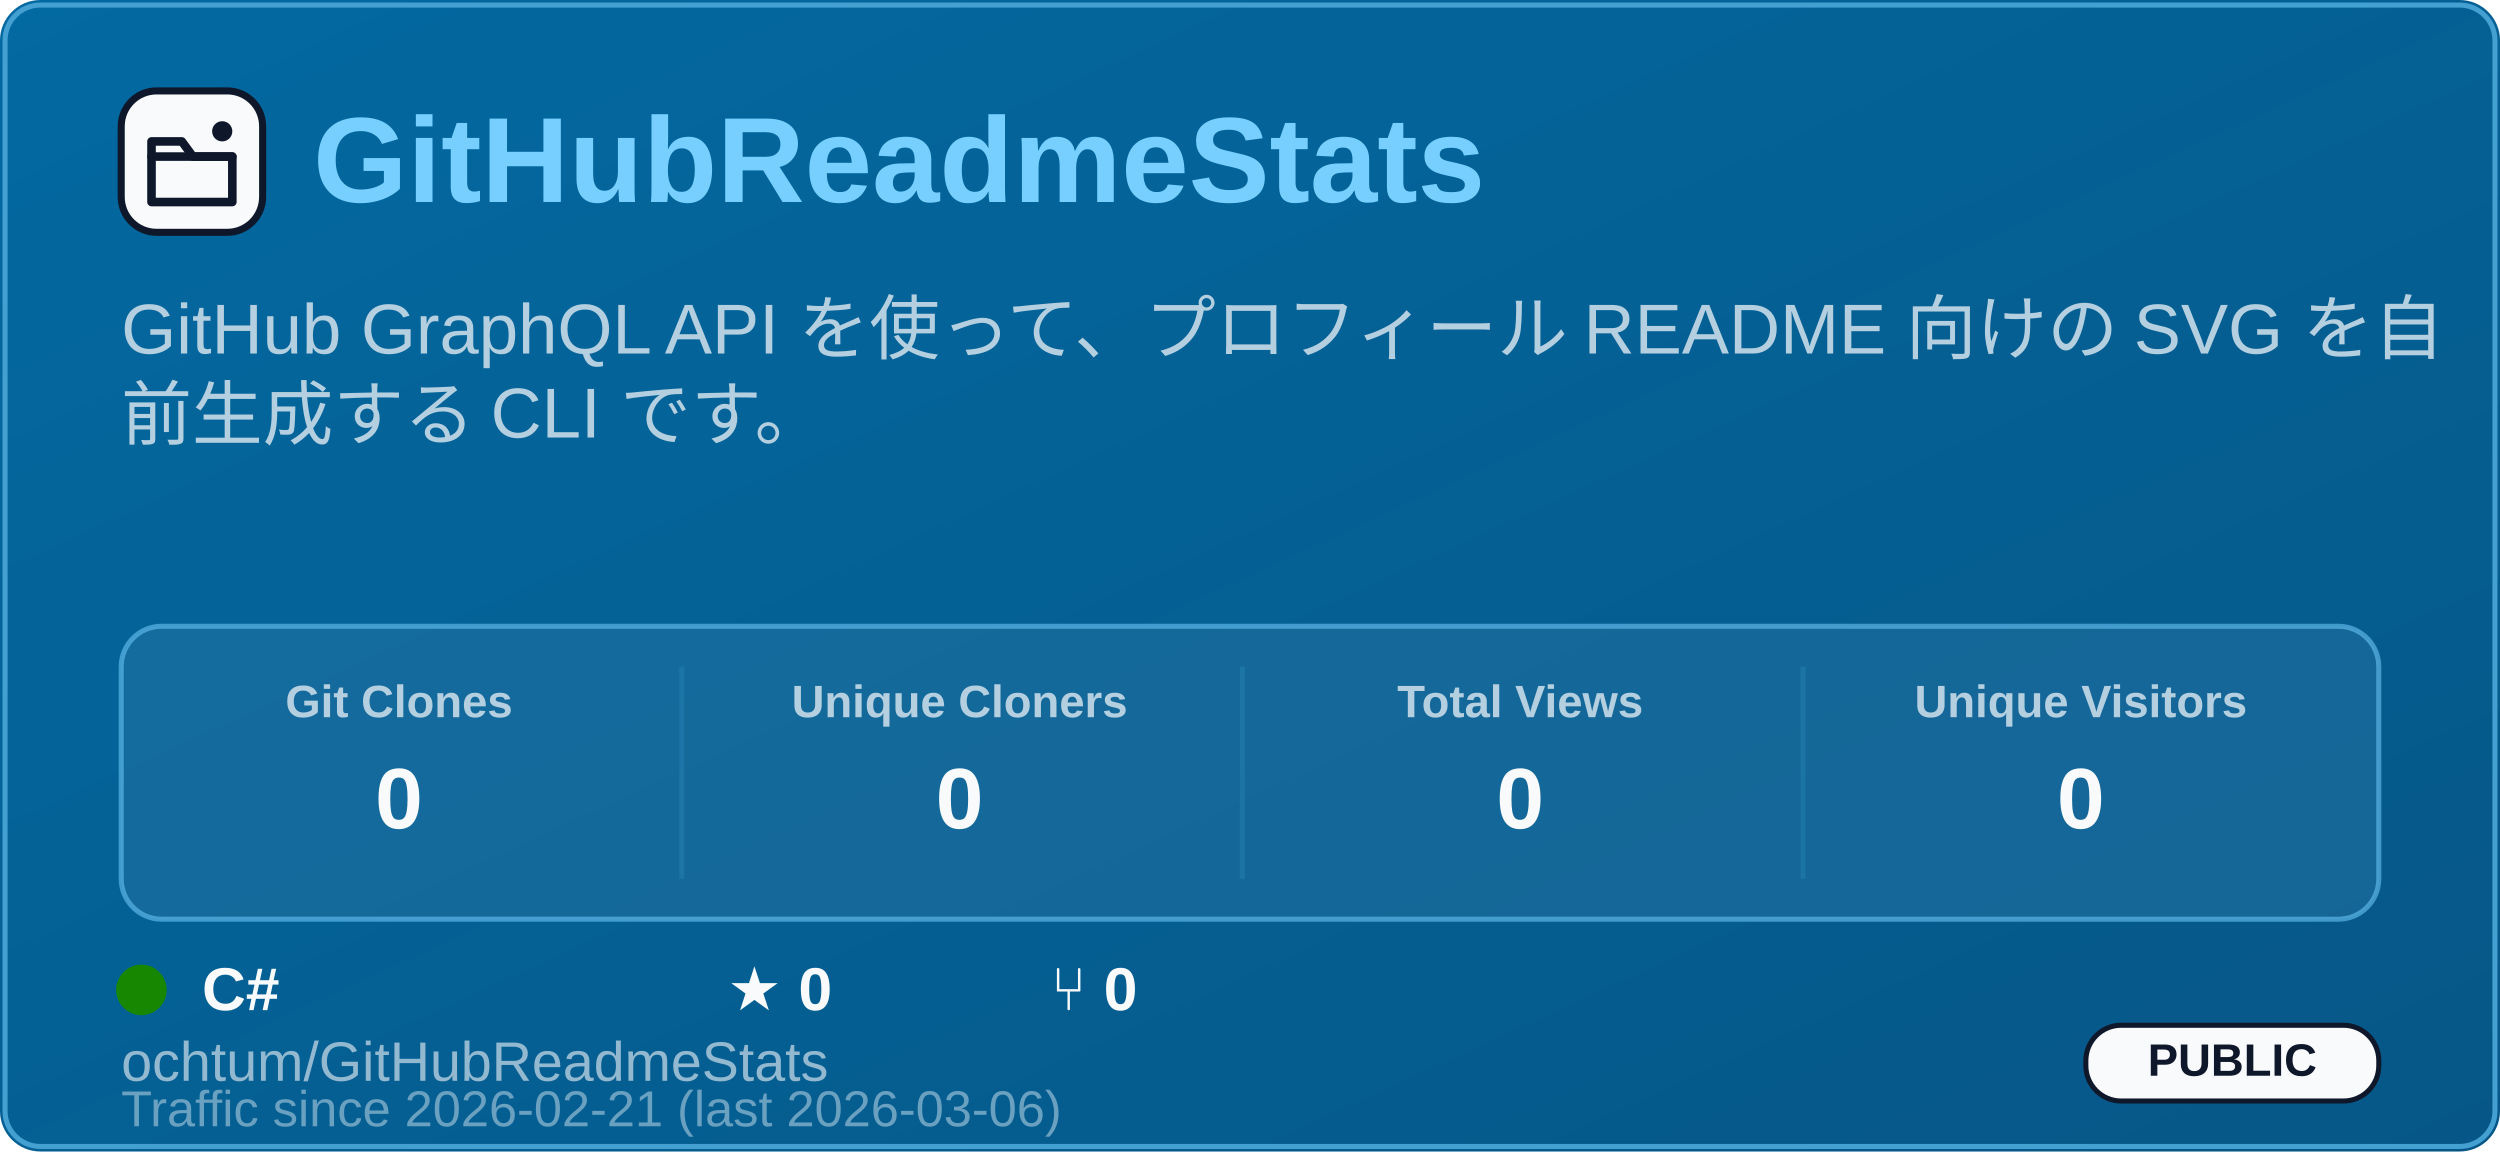
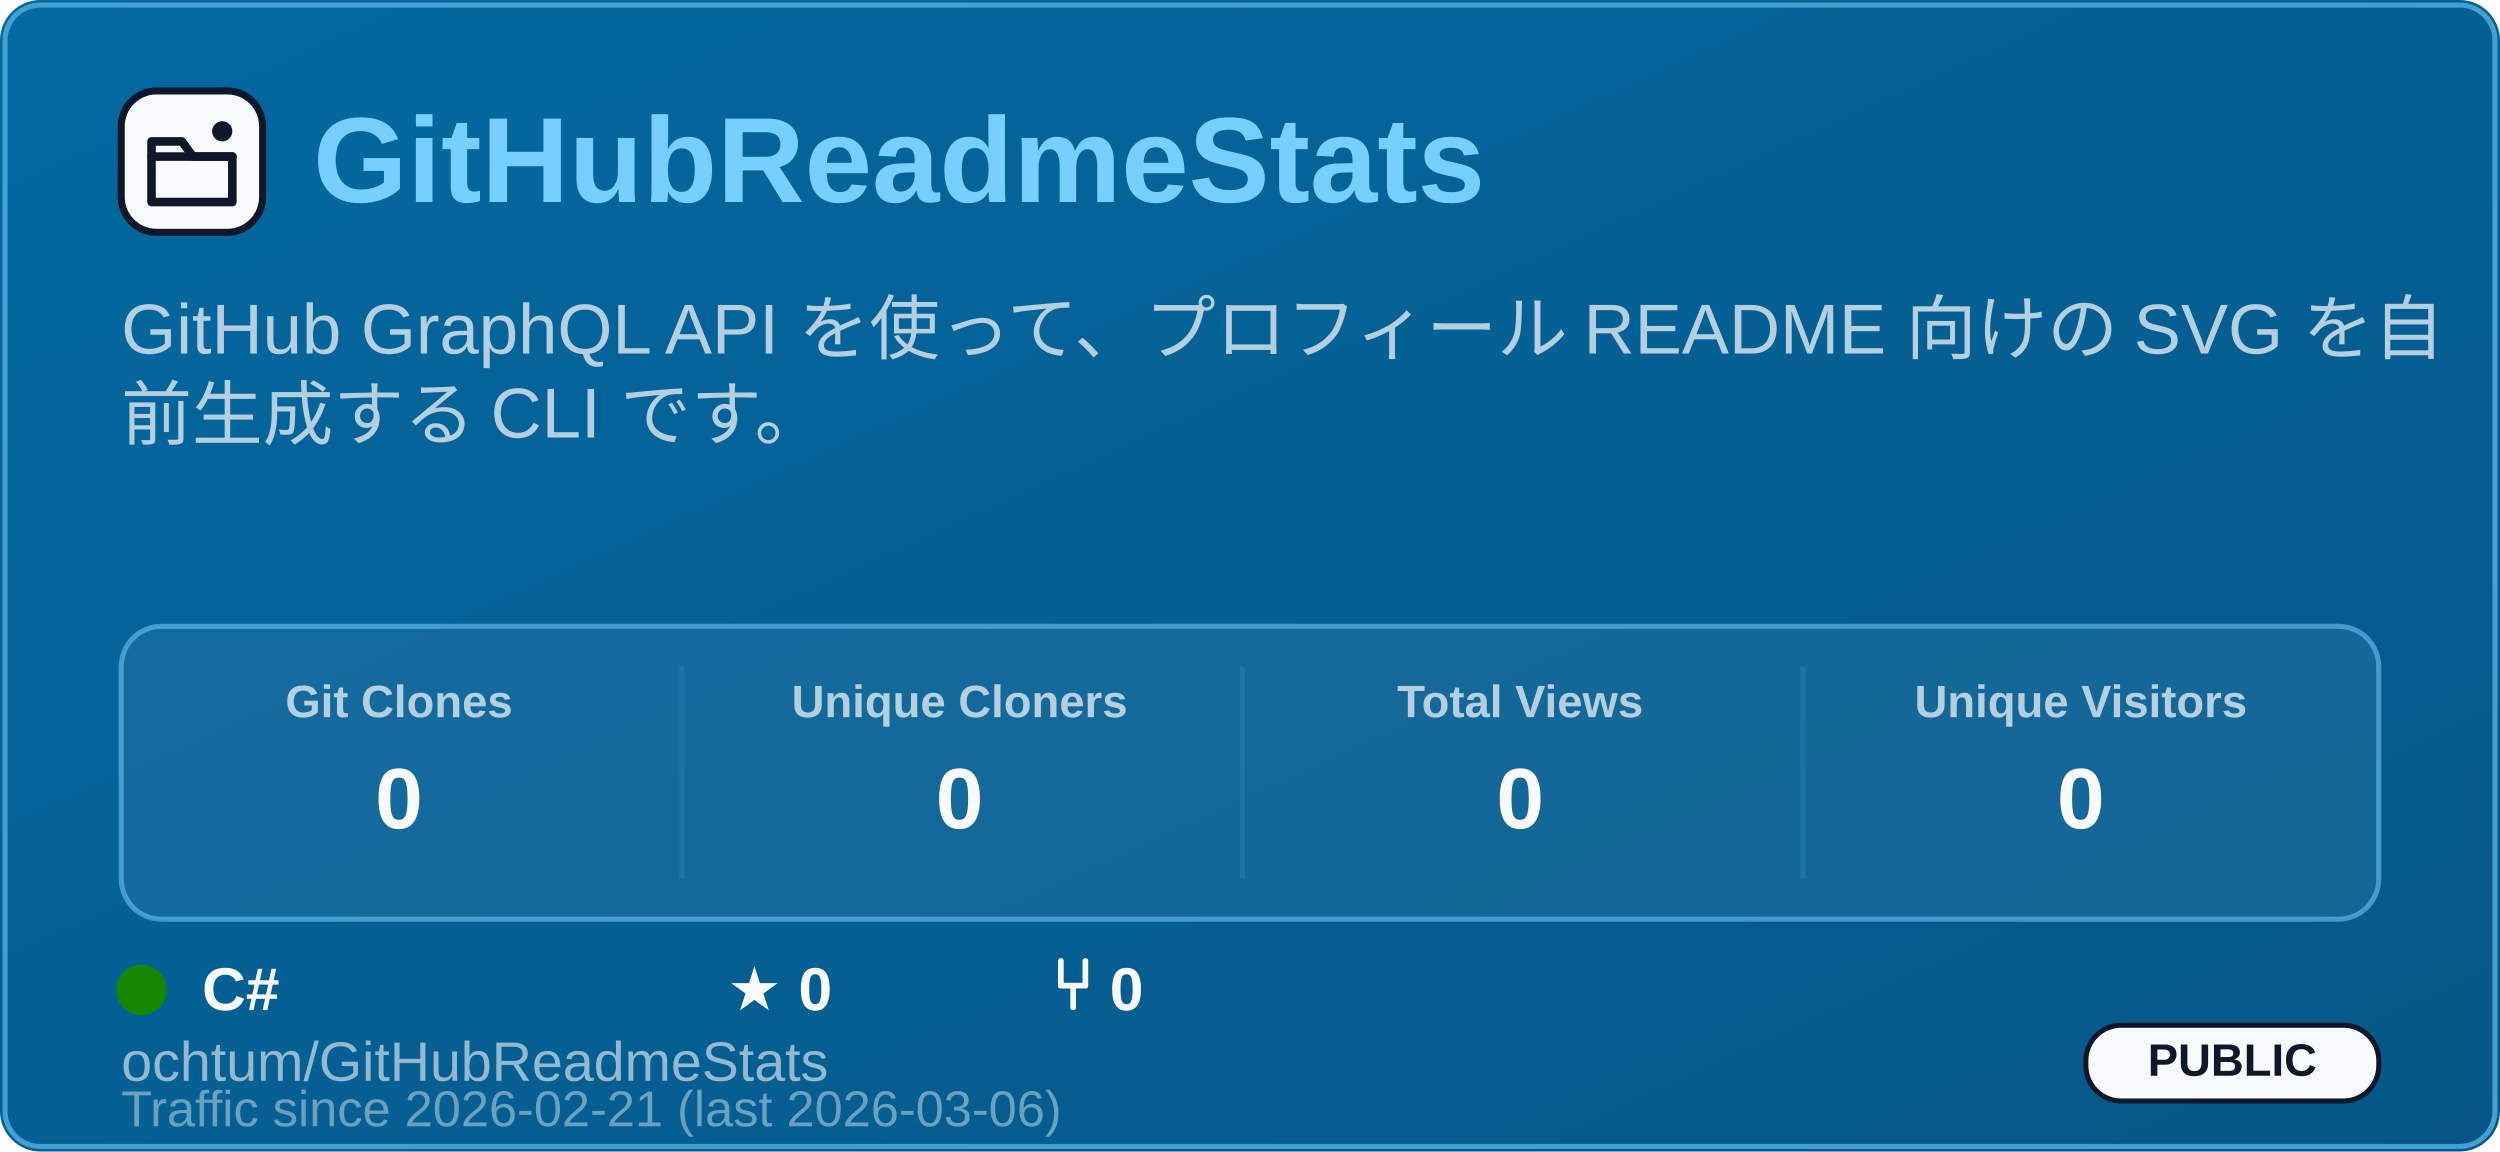
<svg xmlns="http://www.w3.org/2000/svg" width="495" height="228" viewBox="0 0 495 228" role="img" aria-label="Repository card for ochtum/GitHubReadmeStats">
  <defs>
    <linearGradient id="bg" x1="0" x2="1" y1="0" y2="1">
      <stop offset="0%" stop-color="#0369A1" />
      <stop offset="100%" stop-color="#065787" />
    </linearGradient>
    <style>
      .title { font: 700 24px 'Segoe UI', Arial, sans-serif; fill: #76CFFF; }
      .desc { font: 500 14px 'Segoe UI', Arial, sans-serif; fill: #B4CFDF; }
      .traffic-label { font: 600 9px 'Segoe UI', Arial, sans-serif; fill: #B4CFDF; }
      .traffic-value { font: 700 17px 'Segoe UI', Arial, sans-serif; fill: #F8FAFC; }
      .meta { font: 600 12px 'Segoe UI', Arial, sans-serif; fill: #F8FAFC; }
+       .fork-icon { font: 700 14px 'Segoe UI Symbol', 'Segoe UI', Arial, sans-serif; fill: #F8FAFC; }
      .sub { font: 500 11px 'Segoe UI', Arial, sans-serif; fill: #92B9D0; }
      .badge-text { font: 700 9px 'Segoe UI', Arial, sans-serif; text-anchor: middle; }
      .hint { font: 500 10px 'Segoe UI', Arial, sans-serif; fill: #6AA1C0; }
      .traffic-panel { fill: #2172A0; fill-opacity: 0.55; stroke: #61BBEC; stroke-opacity: 0.65; }
      .traffic-sep { stroke: #2783B5; stroke-opacity: 0.45; }
      .icon-frame { fill: #F8FAFC; stroke: #0F172A; stroke-width: 1.4; }
      .icon-image-bg { fill: #1E719F; }
      .icon-shape { fill: none; stroke: #0F172A; stroke-width: 1.7; stroke-linecap: round; stroke-linejoin: round; }
      .icon-dot { fill: #0F172A; }
    </style>
    <clipPath id="iconClip">
      <rect x="4" y="4" width="20" height="20" rx="4" />
    </clipPath>
  </defs>
  <rect x="0" y="0" width="495" height="228" rx="8" fill="url(#bg)" />
  <rect x="1" y="1" width="493" height="226" rx="7" fill="none" stroke="#45A0D2" />
  <g transform="translate(24 18)">
    <rect x="0" y="0" width="28" height="28" rx="7" class="icon-frame" />
    <path d="M6 10h6l2.2 3H22v9H6z" class="icon-shape" />
    <path d="M6 13h16" class="icon-shape" />
    <circle cx="20" cy="8" r="2" class="icon-dot" />
  </g>
  <text x="62" y="40" class="title">GitHubReadmeStats</text>
  <text x="24" y="70" class="desc">GitHub GraphQL API を使って、プロフィール README 向けの SVG を自</text>
  <text x="24" y="87" class="desc">前生成する CLI です。</text>
  <rect x="24" y="124" width="447" height="58" rx="8" class="traffic-panel" />
  <line x1="135" y1="132" x2="135" y2="174" class="traffic-sep" />
  <line x1="246" y1="132" x2="246" y2="174" class="traffic-sep" />
  <line x1="357" y1="132" x2="357" y2="174" class="traffic-sep" />
  <text x="79" y="142" class="traffic-label" text-anchor="middle">Git Clones</text>
  <text x="79" y="164" class="traffic-value" text-anchor="middle">0</text>
  <text x="190" y="142" class="traffic-label" text-anchor="middle">Unique Cloners</text>
  <text x="190" y="164" class="traffic-value" text-anchor="middle">0</text>
  <text x="301" y="142" class="traffic-label" text-anchor="middle">Total Views</text>
  <text x="301" y="164" class="traffic-value" text-anchor="middle">0</text>
  <text x="412" y="142" class="traffic-label" text-anchor="middle">Unique Visitors</text>
  <text x="412" y="164" class="traffic-value" text-anchor="middle">0</text>
  <text x="24" y="223" class="hint">Traffic since 2026-02-21 (last 2026-03-06)</text>
  <circle cx="28" cy="196" r="5" fill="#178600" />
  <text x="40" y="200" class="meta">C#</text>
  <text x="144" y="200" class="meta">★ 0</text>
-   <text x="208" y="200" class="meta">⑂ 0</text>
+   <text x="208" y="200" class="meta">
+     <tspan class="fork-icon">⑂</tspan> 0</text>
  <text x="24" y="214" class="sub">ochtum/GitHubReadmeStats</text>
  <rect x="413" y="203" width="58" height="15" rx="7" fill="#F8FAFC" stroke="#0F172A" />
  <text x="442" y="213" class="badge-text" fill="#0F172A">PUBLIC</text>
</svg>
